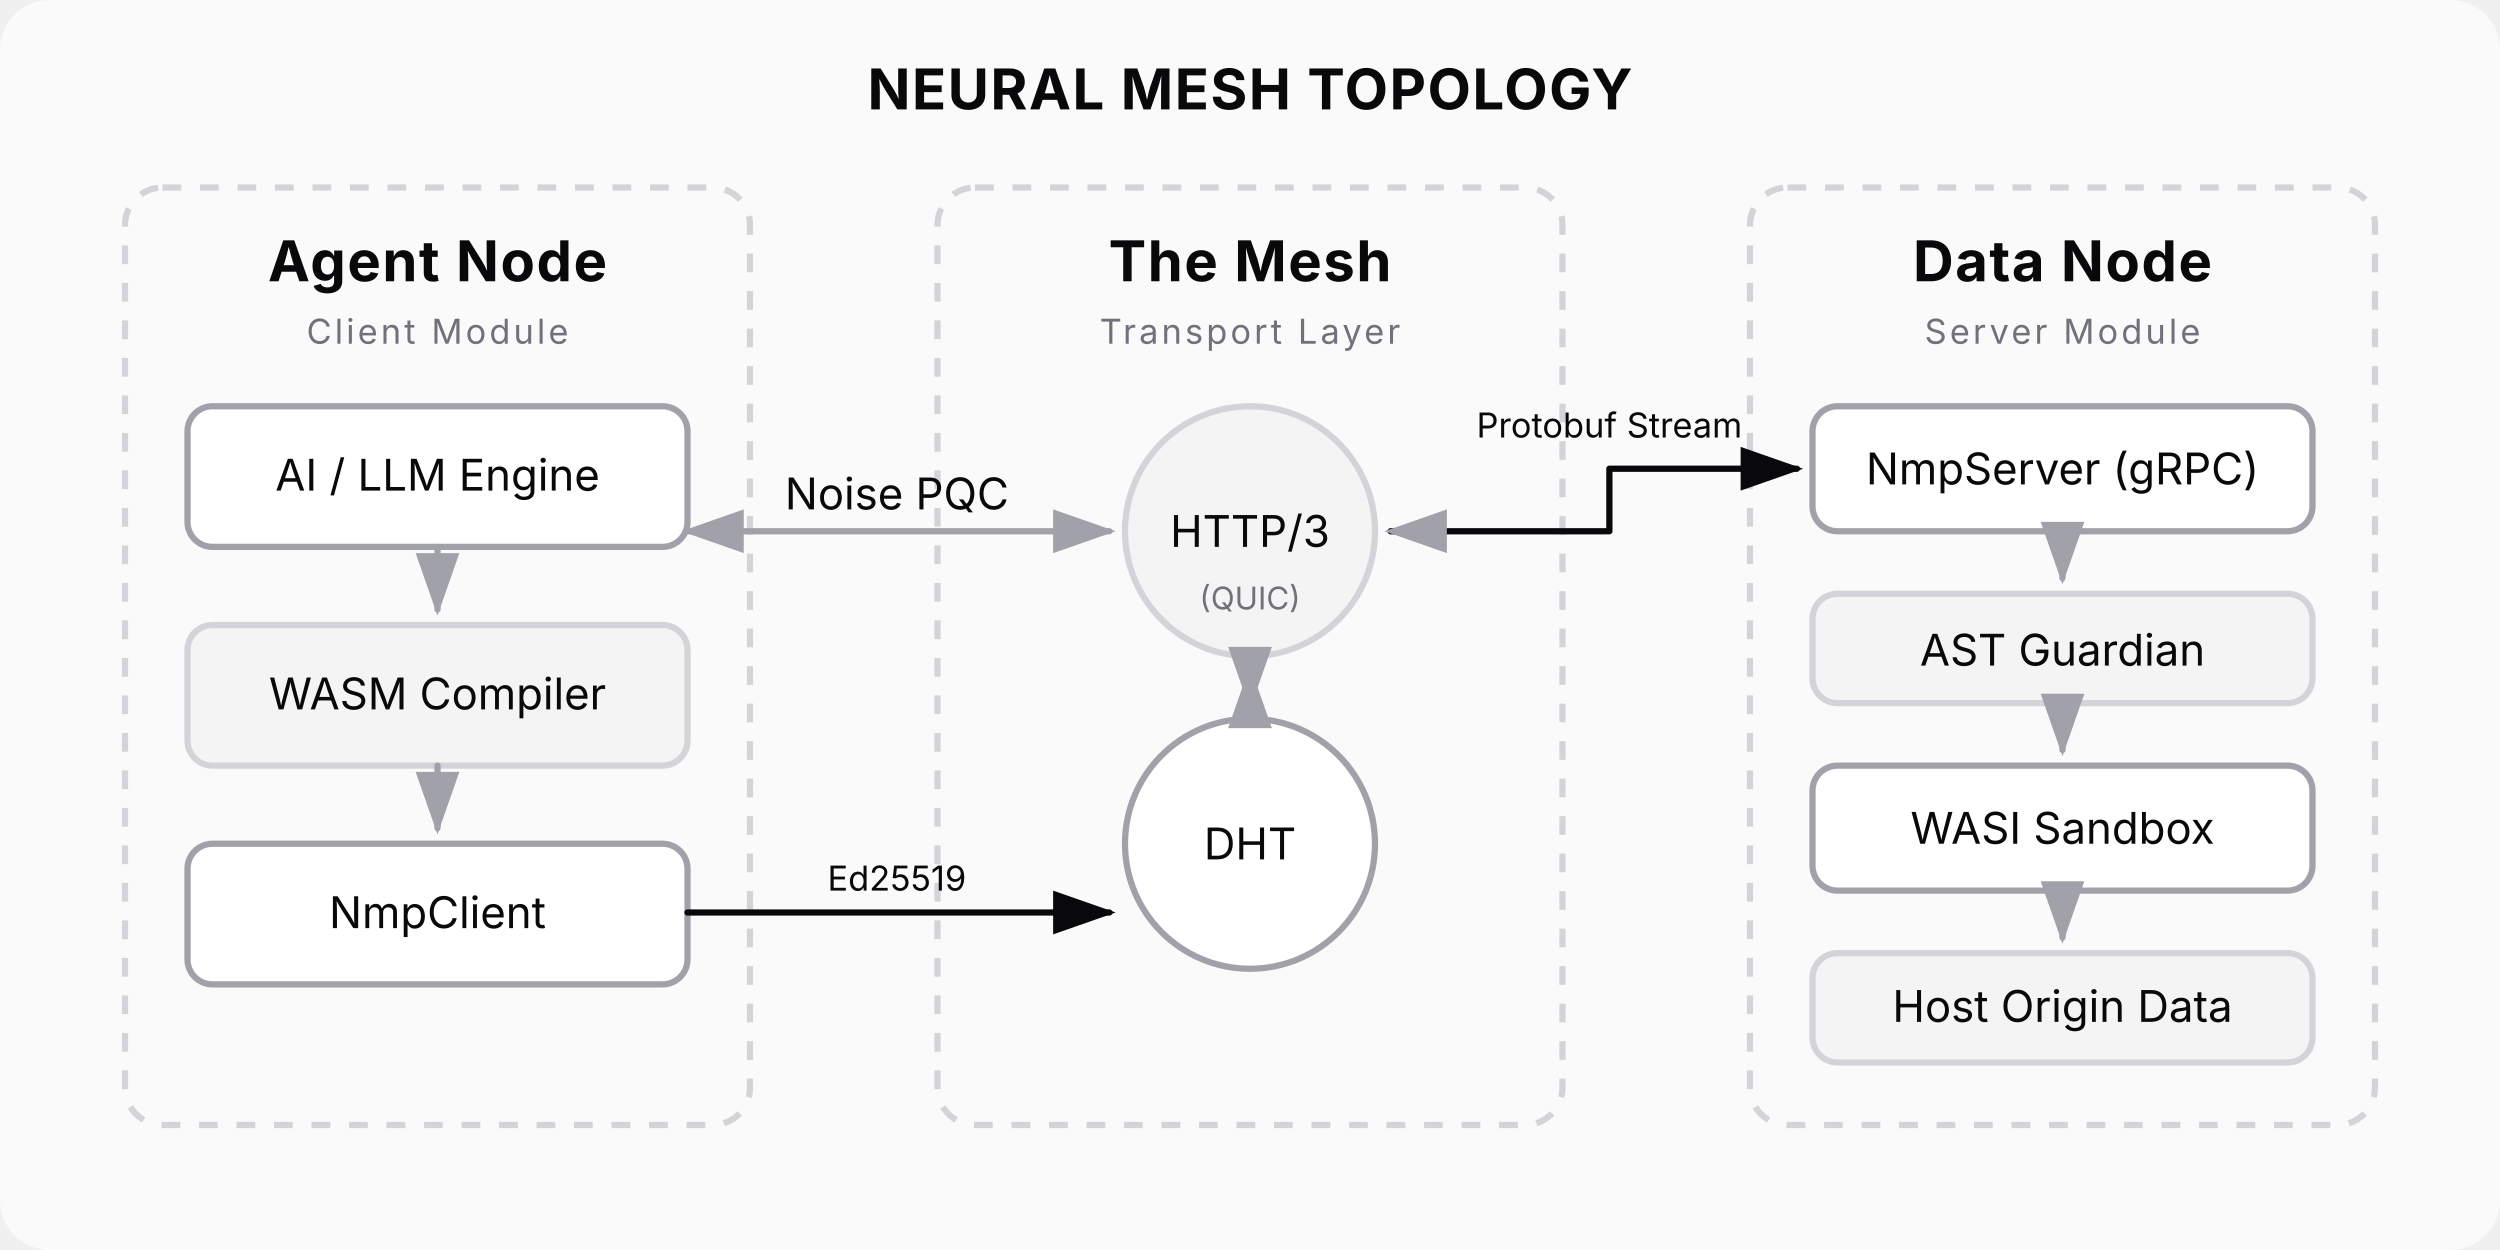
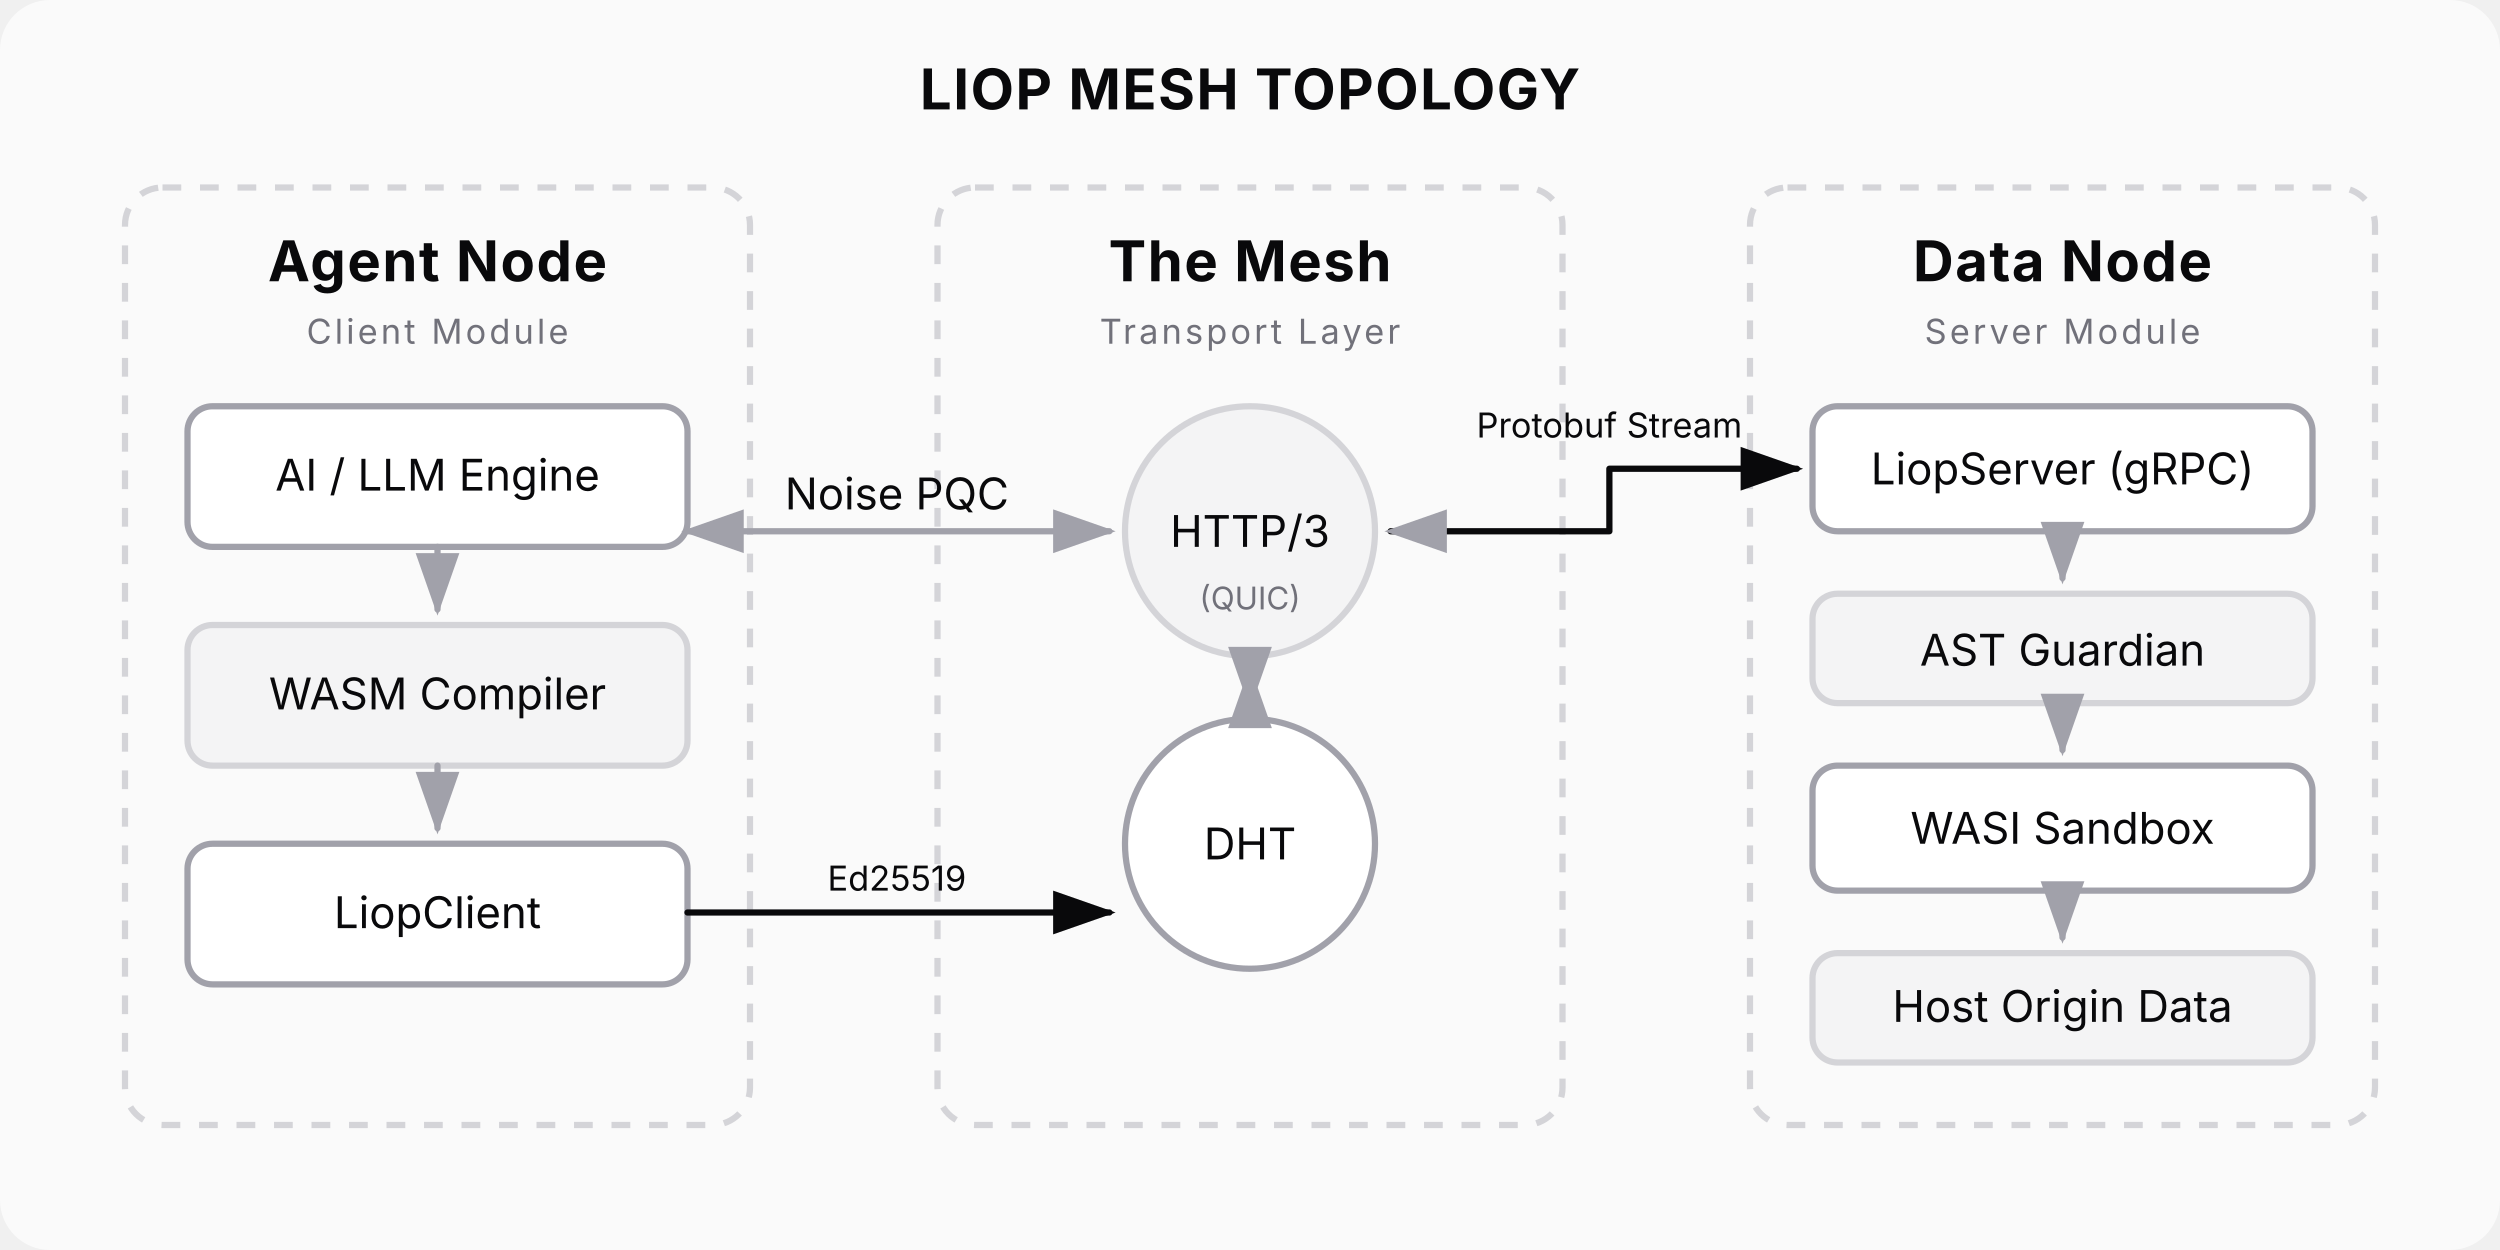
<svg xmlns="http://www.w3.org/2000/svg" width="800" height="400" viewBox="0 0 800 400">
  <rect width="800" height="400" fill="#FAFAFA" rx="16" />
  <style>
        .arch-text-light {
            font-family: 'Inter', system-ui, -apple-system, sans-serif;
            fill: #09090b;
            font-size: 14px;
        }

        .arch-title-light {
            font-weight: 700;
            font-size: 18px;
            fill: #09090b;
            letter-spacing: 0.5px;
        }

        .arch-subtitle-light {
            font-size: 11px;
            fill: #71717A;
            text-transform: uppercase;
            letter-spacing: 1px;
        }

        .arch-box-light {
            fill: #F4F4F5;
            stroke: #D4D4D8;
            stroke-width: 2;
            rx: 8;
        }

        .arch-box-highlight-light {
            fill: #FFFFFF;
            stroke: #A1A1AA;
            stroke-width: 2;
            rx: 8;
        }

        .arch-box-transparent-light {
            fill: none;
            stroke: #D4D4D8;
            stroke-width: 2;
            stroke-dasharray: 6 6;
            rx: 12;
        }

        .arch-line-light {
            stroke: #A1A1AA;
            stroke-width: 2;
            fill: none;
            stroke-linecap: round;
            stroke-linejoin: round;
        }

        .arch-line-active-light {
            stroke: #09090b;
            stroke-width: 2;
            fill: none;
            stroke-linecap: round;
            stroke-linejoin: round;
        }

        .arch-arrow-light {
            fill: #A1A1AA;
        }

        .arch-arrow-active-light {
            fill: #09090b;
        }
    </style>
  <defs>
    <marker id="arch-arrowhead-light" markerWidth="10" markerHeight="7" refX="9" refY="3.5" orient="auto">
      <polygon points="0 0, 10 3.5, 0 7" class="arch-arrow-light" />
    </marker>
    <marker id="arch-arrowhead-active-light" markerWidth="10" markerHeight="7" refX="9" refY="3.5" orient="auto">
      <polygon points="0 0, 10 3.5, 0 7" class="arch-arrow-active-light" />
    </marker>
    <marker id="arch-arrowhead-reverse-light" markerWidth="10" markerHeight="7" refX="1" refY="3.5" orient="auto">
      <polygon points="10 0, 0 3.5, 10 7" class="arch-arrow-light" />
    </marker>
  </defs>
-   <text x="400" y="35" text-anchor="middle" class="arch-text-light arch-title-light">NEURAL MESH TOPOLOGY</text>
+   <text x="400" y="35" text-anchor="middle" class="arch-text-light arch-title-light">LIOP MESH TOPOLOGY</text>
  <rect x="40" y="60" width="200" height="300" class="arch-box-transparent-light" />
  <text x="140" y="90" text-anchor="middle" class="arch-text-light arch-title-light">Agent Node</text>
  <text x="140" y="110" text-anchor="middle" class="arch-text-light arch-subtitle-light">Client Module</text>
  <rect x="60" y="130" width="160" height="45" class="arch-box-highlight-light" />
  <text x="140" y="157" text-anchor="middle" class="arch-text-light">AI / LLM Engine</text>
  <path d="M 140 175 L 140 195" class="arch-line-light" marker-end="url(#arch-arrowhead-light)" />
  <rect x="60" y="200" width="160" height="45" class="arch-box-light" />
  <text x="140" y="227" text-anchor="middle" class="arch-text-light">WASM Compiler</text>
  <path d="M 140 245 L 140 265" class="arch-line-light" marker-end="url(#arch-arrowhead-light)" />
  <rect x="60" y="270" width="160" height="45" class="arch-box-highlight-light" />
-   <text x="140" y="297" text-anchor="middle" class="arch-text-light">NmpClient</text>
+   <text x="140" y="297" text-anchor="middle" class="arch-text-light">LiopClient</text>
  <rect x="300" y="60" width="200" height="300" class="arch-box-transparent-light" />
  <text x="400" y="90" text-anchor="middle" class="arch-text-light arch-title-light">The Mesh</text>
  <text x="400" y="110" text-anchor="middle" class="arch-text-light arch-subtitle-light">Transport Layer</text>
  <circle cx="400" cy="170" r="40" class="arch-box-light" />
  <text x="400" y="175" text-anchor="middle" class="arch-text-light">HTTP/3</text>
  <text x="400" y="195" text-anchor="middle" font-size="10" fill="#71717A" font-family="'Inter', sans-serif">(QUIC)</text>
  <circle cx="400" cy="270" r="40" class="arch-box-highlight-light" />
  <text x="400" y="275" text-anchor="middle" class="arch-text-light">DHT</text>
  <path d="M 400 215 L 400 225" class="arch-line-light" marker-end="url(#arch-arrowhead-light)" marker-start="url(#arch-arrowhead-reverse-light)" />
  <path d="M 220 292 L 355 292" class="arch-line-active-light" marker-end="url(#arch-arrowhead-active-light)" />
  <text x="287" y="285" text-anchor="middle" font-size="11" fill="#09090b" font-family="'Inter', sans-serif">Ed25519</text>
  <path d="M 220 170 L 355 170" class="arch-line-light" marker-end="url(#arch-arrowhead-light)" marker-start="url(#arch-arrowhead-reverse-light)" />
  <text x="287" y="163" text-anchor="middle" font-size="11" class="arch-text-light">Noise PQC</text>
  <rect x="560" y="60" width="200" height="300" class="arch-box-transparent-light" />
  <text x="660" y="90" text-anchor="middle" class="arch-text-light arch-title-light">Data Node</text>
  <text x="660" y="110" text-anchor="middle" class="arch-text-light arch-subtitle-light">Server Module</text>
  <rect x="580" y="130" width="160" height="40" class="arch-box-highlight-light" />
-   <text x="660" y="155" text-anchor="middle" class="arch-text-light">NmpServer (gRPC)</text>
+   <text x="660" y="155" text-anchor="middle" class="arch-text-light">LiopServer (gRPC)</text>
  <path d="M 660 170 L 660 185" class="arch-line-light" marker-end="url(#arch-arrowhead-light)" />
  <rect x="580" y="190" width="160" height="35" class="arch-box-light" />
  <text x="660" y="213" text-anchor="middle" class="arch-text-light" font-size="12">AST Guardian</text>
  <path d="M 660 225 L 660 240" class="arch-line-light" marker-end="url(#arch-arrowhead-light)" />
  <rect x="580" y="245" width="160" height="40" class="arch-box-highlight-light" />
  <text x="660" y="270" text-anchor="middle" class="arch-text-light">WASI Sandbox</text>
  <path d="M 660 285 L 660 300" class="arch-line-light" marker-end="url(#arch-arrowhead-light)" />
  <rect x="580" y="305" width="160" height="35" class="arch-box-light" />
  <text x="660" y="327" text-anchor="middle" class="arch-text-light" font-size="12">Host Origin Data</text>
  <path d="M 445 170 L 515 170 L 515 150 L 575 150" class="arch-line-active-light" marker-end="url(#arch-arrowhead-active-light)" marker-start="url(#arch-arrowhead-reverse-light)" />
  <text x="515" y="140" text-anchor="middle" font-size="11" fill="#09090b" font-family="'Inter', sans-serif">Protobuf
        Stream</text>
</svg>
